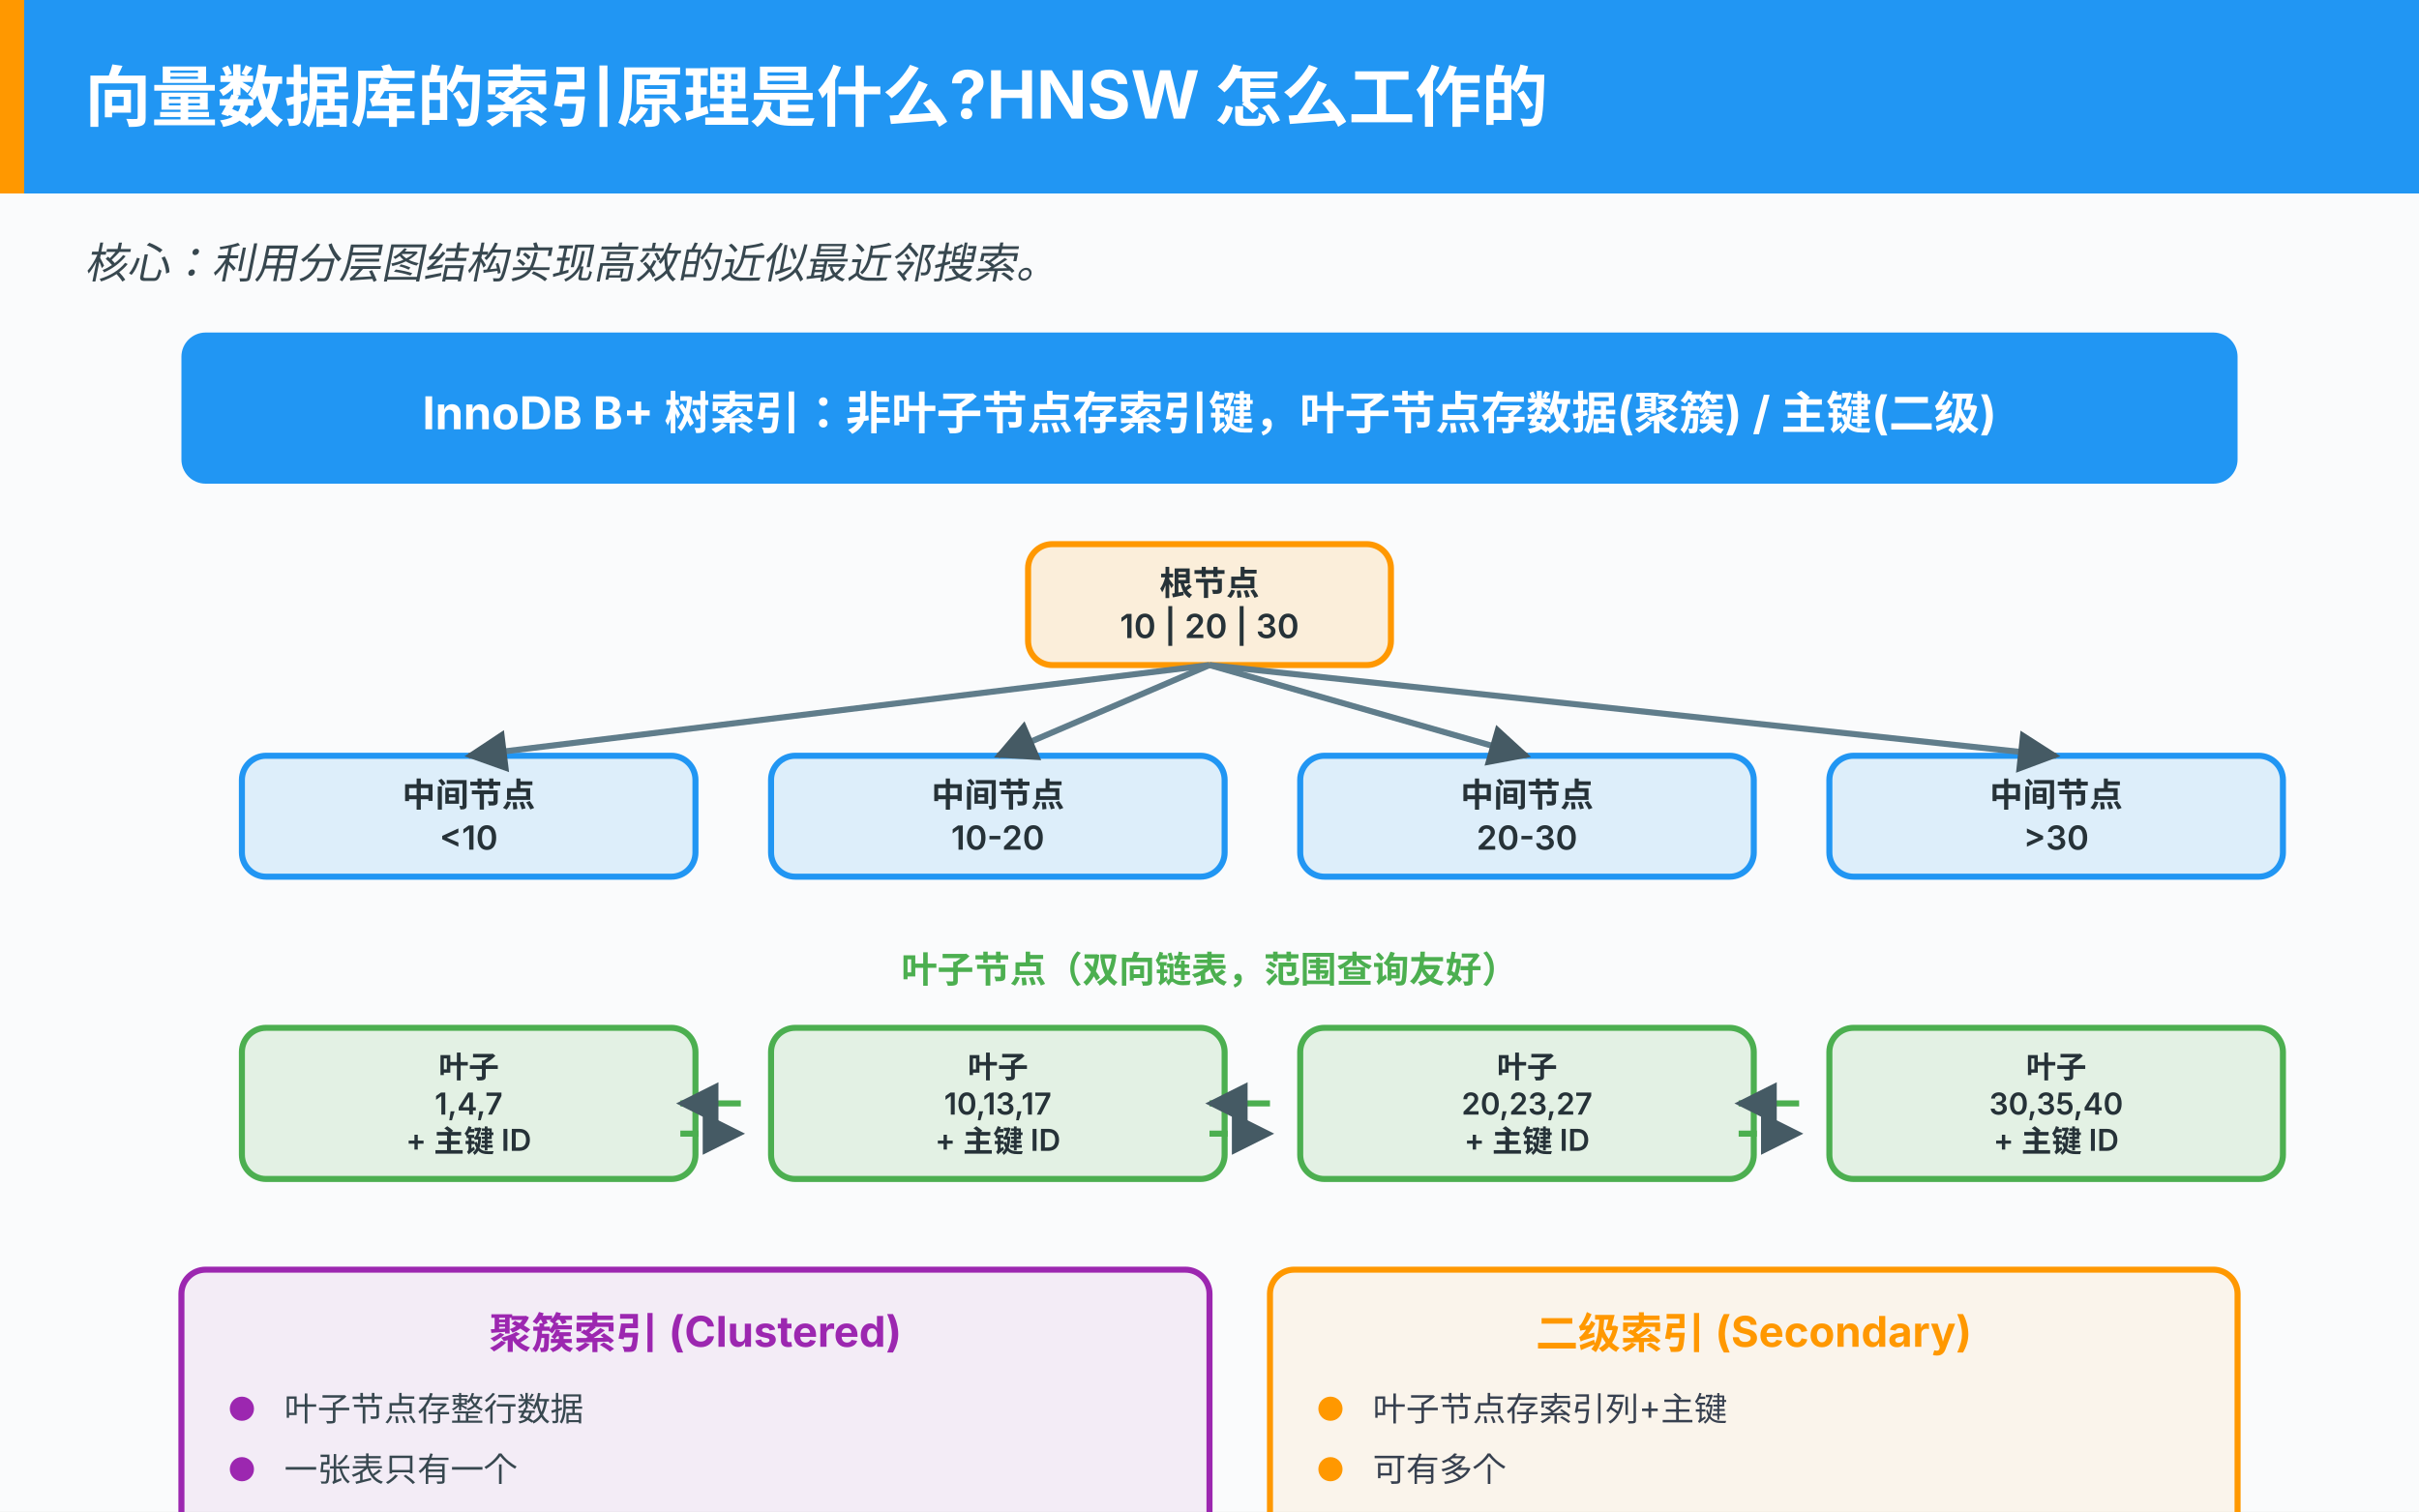
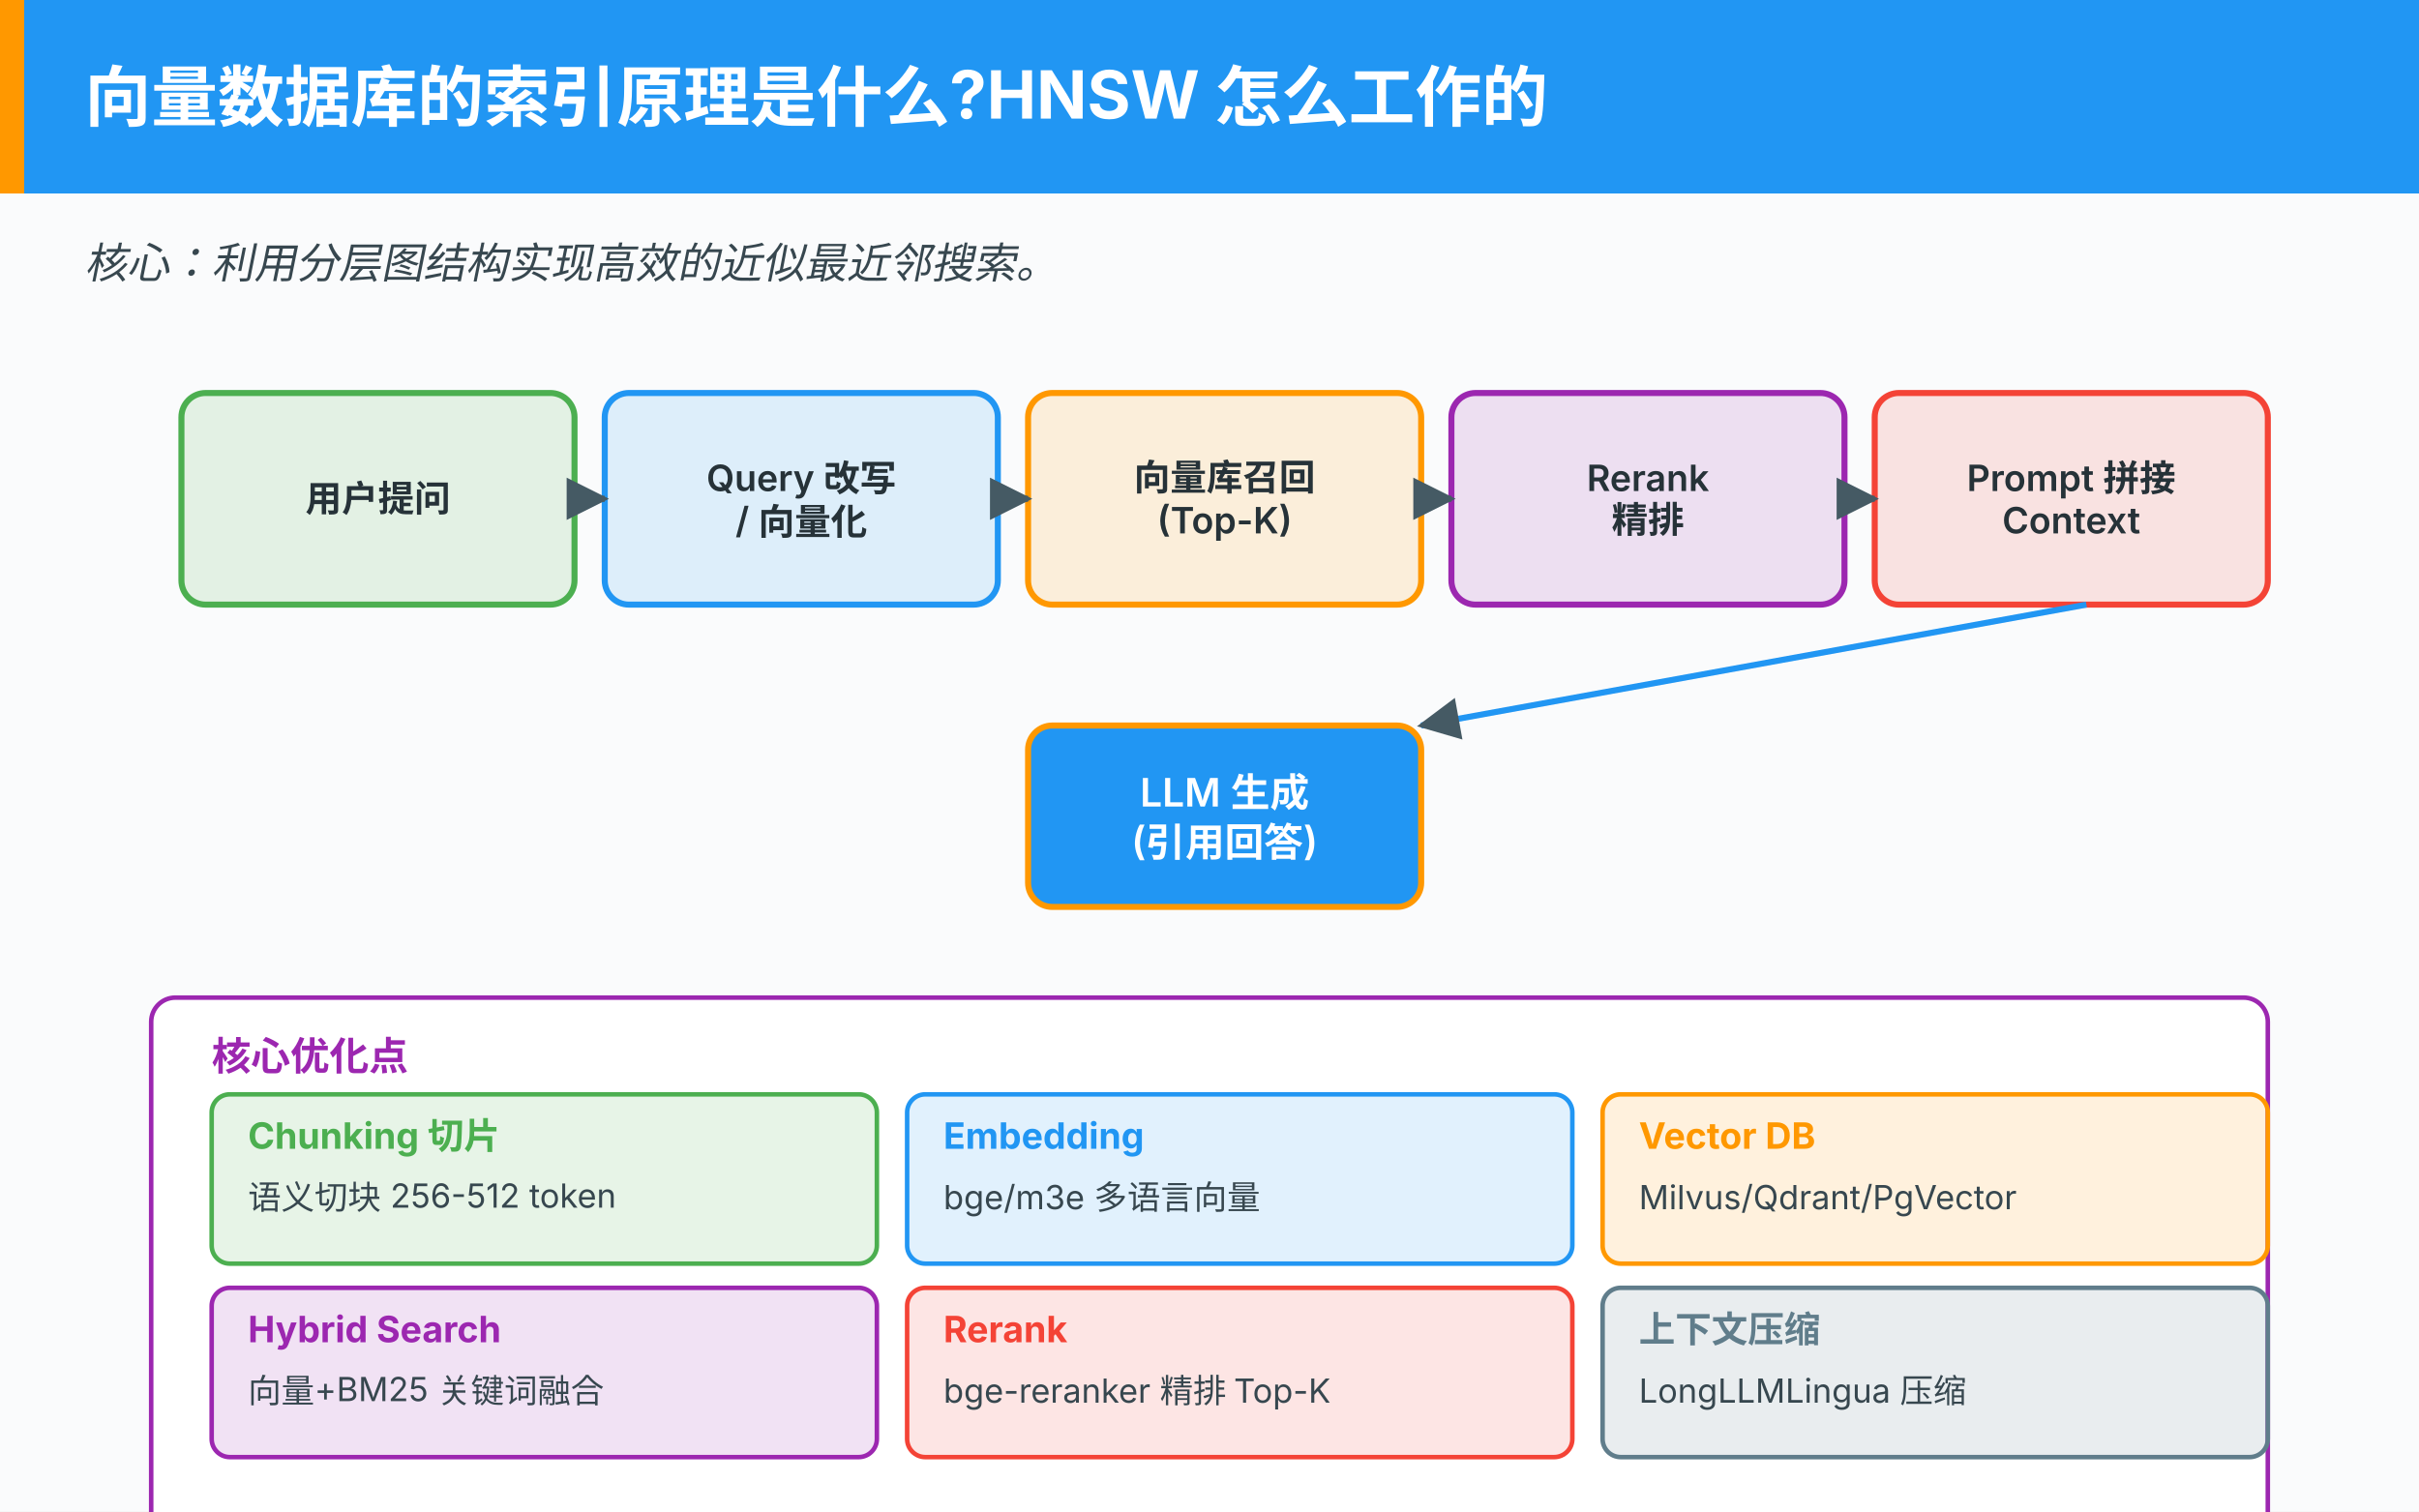
<svg xmlns="http://www.w3.org/2000/svg" viewBox="0 0 800 500" font-family="-apple-system, BlinkMacSystemFont, 'PingFang SC', 'Microsoft YaHei', sans-serif">
  <rect width="800" height="500" fill="#FAFBFC" />
  <rect x="0" y="0" width="800" height="64" fill="#2196F3" />
  <rect x="0" y="0" width="8" height="64" fill="#FF9800" />
  <text x="28" y="40" font-size="22" font-weight="700" fill="#FFFFFF" text-rendering="geometricPrecision">向量数据库的索引原理是什么?HNSW 怎么工作的</text>
  <text x="28" y="552" font-size="0" />
  <text x="28" y="92" font-size="14" fill="#37474F" font-style="italic">核心：利用分层图结构实现高效的近似最近邻搜索。</text>
  <defs>
    <marker id="arrow" viewBox="0 0 10 10" refX="9" refY="5" markerWidth="7" markerHeight="7" orient="auto-start-reverse">
      <path d="M0,0 L10,5 L0,10 z" fill="#455A64" />
    </marker>
    <marker id="arrowG" viewBox="0 0 10 10" refX="9" refY="5" markerWidth="7" markerHeight="7" orient="auto-start-reverse">
      <path d="M0,0 L10,5 L0,10 z" fill="#4CAF50" />
    </marker>
  </defs>
-   <rect x="60" y="110" width="680" height="50" rx="8" fill="#2196F3" />
-   <text x="400" y="142" font-size="15" fill="#FFFFFF" text-anchor="middle" font-weight="700">InnoDB B+ 树索引：非叶子节点存索引键，叶子节点存数据(聚簇) / 主键(二级)</text>
-   <rect x="340" y="180" width="120" height="40" rx="8" fill="#FF980022" stroke="#FF9800" stroke-width="2" />
-   <text x="400" y="193" font-size="11" fill="#263238" text-anchor="middle" dominant-baseline="middle" font-weight="600">根节点</text>
-   <text x="400" y="207" font-size="11" fill="#263238" text-anchor="middle" dominant-baseline="middle" font-weight="600">10 | 20 | 30</text>
-   <rect x="80" y="250" width="150" height="40" rx="8" fill="#2196F322" stroke="#2196F3" stroke-width="2" />
-   <text x="155" y="263" font-size="11" fill="#263238" text-anchor="middle" dominant-baseline="middle" font-weight="600">中间节点</text>
-   <text x="155" y="277" font-size="11" fill="#263238" text-anchor="middle" dominant-baseline="middle" font-weight="600">&lt;10</text>
-   <line x1="400" y1="220" x2="155" y2="250" stroke="#607D8B" stroke-width="2" marker-end="url(#arrow)" />
-   <rect x="255" y="250" width="150" height="40" rx="8" fill="#2196F322" stroke="#2196F3" stroke-width="2" />
-   <text x="330" y="263" font-size="11" fill="#263238" text-anchor="middle" dominant-baseline="middle" font-weight="600">中间节点</text>
-   <text x="330" y="277" font-size="11" fill="#263238" text-anchor="middle" dominant-baseline="middle" font-weight="600">10-20</text>
-   <line x1="400" y1="220" x2="330" y2="250" stroke="#607D8B" stroke-width="2" marker-end="url(#arrow)" />
-   <rect x="430" y="250" width="150" height="40" rx="8" fill="#2196F322" stroke="#2196F3" stroke-width="2" />
-   <text x="505" y="263" font-size="11" fill="#263238" text-anchor="middle" dominant-baseline="middle" font-weight="600">中间节点</text>
-   <text x="505" y="277" font-size="11" fill="#263238" text-anchor="middle" dominant-baseline="middle" font-weight="600">20-30</text>
-   <line x1="400" y1="220" x2="505" y2="250" stroke="#607D8B" stroke-width="2" marker-end="url(#arrow)" />
-   <rect x="605" y="250" width="150" height="40" rx="8" fill="#2196F322" stroke="#2196F3" stroke-width="2" />
-   <text x="680" y="263" font-size="11" fill="#263238" text-anchor="middle" dominant-baseline="middle" font-weight="600">中间节点</text>
-   <text x="680" y="277" font-size="11" fill="#263238" text-anchor="middle" dominant-baseline="middle" font-weight="600">&gt;30</text>
-   <line x1="400" y1="220" x2="680" y2="250" stroke="#607D8B" stroke-width="2" marker-end="url(#arrow)" />
-   <text x="400" y="325" font-size="12" fill="#4CAF50" text-anchor="middle" font-weight="700">叶子节点（双向链表，范围查询友好）</text>
-   <rect x="80" y="340" width="150" height="50" rx="8" fill="#4CAF5022" stroke="#4CAF50" stroke-width="2" />
-   <text x="155" y="353" font-size="10" fill="#263238" text-anchor="middle" dominant-baseline="middle" font-weight="600">叶子</text>
-   <text x="155" y="365" font-size="10" fill="#263238" text-anchor="middle" dominant-baseline="middle" font-weight="600">1,4,7</text>
-   <text x="155" y="377" font-size="10" fill="#263238" text-anchor="middle" dominant-baseline="middle" font-weight="600">+ 主键 ID</text>
-   <rect x="255" y="340" width="150" height="50" rx="8" fill="#4CAF5022" stroke="#4CAF50" stroke-width="2" />
-   <text x="330" y="353" font-size="10" fill="#263238" text-anchor="middle" dominant-baseline="middle" font-weight="600">叶子</text>
-   <text x="330" y="365" font-size="10" fill="#263238" text-anchor="middle" dominant-baseline="middle" font-weight="600">10,13,17</text>
-   <text x="330" y="377" font-size="10" fill="#263238" text-anchor="middle" dominant-baseline="middle" font-weight="600">+ 主键 ID</text>
-   <line x1="245" y1="365" x2="225" y2="365" stroke="#4CAF50" stroke-width="2" marker-end="url(#arrow)" />
-   <line x1="225" y1="375" x2="245" y2="375" stroke="#4CAF50" stroke-width="2" stroke-dasharray="6,4" marker-end="url(#arrow)" />
-   <rect x="430" y="340" width="150" height="50" rx="8" fill="#4CAF5022" stroke="#4CAF50" stroke-width="2" />
-   <text x="505" y="353" font-size="10" fill="#263238" text-anchor="middle" dominant-baseline="middle" font-weight="600">叶子</text>
-   <text x="505" y="365" font-size="10" fill="#263238" text-anchor="middle" dominant-baseline="middle" font-weight="600">20,23,27</text>
-   <text x="505" y="377" font-size="10" fill="#263238" text-anchor="middle" dominant-baseline="middle" font-weight="600">+ 主键 ID</text>
-   <line x1="420" y1="365" x2="400" y2="365" stroke="#4CAF50" stroke-width="2" marker-end="url(#arrow)" />
-   <line x1="400" y1="375" x2="420" y2="375" stroke="#4CAF50" stroke-width="2" stroke-dasharray="6,4" marker-end="url(#arrow)" />
-   <rect x="605" y="340" width="150" height="50" rx="8" fill="#4CAF5022" stroke="#4CAF50" stroke-width="2" />
-   <text x="680" y="353" font-size="10" fill="#263238" text-anchor="middle" dominant-baseline="middle" font-weight="600">叶子</text>
-   <text x="680" y="365" font-size="10" fill="#263238" text-anchor="middle" dominant-baseline="middle" font-weight="600">30,35,40</text>
-   <text x="680" y="377" font-size="10" fill="#263238" text-anchor="middle" dominant-baseline="middle" font-weight="600">+ 主键 ID</text>
-   <line x1="595" y1="365" x2="575" y2="365" stroke="#4CAF50" stroke-width="2" marker-end="url(#arrow)" />
-   <line x1="575" y1="375" x2="595" y2="375" stroke="#4CAF50" stroke-width="2" stroke-dasharray="6,4" marker-end="url(#arrow)" />
-   <rect x="60" y="420" width="340" height="130" rx="8" fill="#9C27B011" stroke="#9C27B0" stroke-width="2" />
-   <text x="230" y="446" font-size="14" fill="#9C27B0" text-anchor="middle" font-weight="700">聚簇索引 (Clustered)</text>
-   <circle cx="80" cy="466" r="4" fill="#9C27B0" />
-   <text x="94" y="470" font-size="11" fill="#37474F">叶子节点存整行数据</text>
-   <circle cx="80" cy="486" r="4" fill="#9C27B0" />
-   <text x="94" y="490" font-size="11" fill="#37474F">一张表只有一个</text>
-   <circle cx="80" cy="506" r="4" fill="#9C27B0" />
-   <text x="94" y="510" font-size="11" fill="#37474F">默认主键 / 第一个 NOT NULL UNIQUE</text>
-   <circle cx="80" cy="526" r="4" fill="#9C27B0" />
-   <text x="94" y="530" font-size="11" fill="#37474F">查询主键快</text>
-   <rect x="420" y="420" width="320" height="130" rx="8" fill="#FF980011" stroke="#FF9800" stroke-width="2" />
-   <text x="580" y="446" font-size="14" fill="#FF9800" text-anchor="middle" font-weight="700">二级索引 (Secondary)</text>
-   <circle cx="440" cy="466" r="4" fill="#FF9800" />
-   <text x="454" y="470" font-size="11" fill="#37404F">叶子节点存索引列+主键</text>
-   <circle cx="440" cy="486" r="4" fill="#FF9800" />
-   <text x="454" y="490" font-size="11" fill="#37404F">可有多个</text>
-   <circle cx="440" cy="506" r="4" fill="#FF9800" />
-   <text x="454" y="510" font-size="11" fill="#37404F">查询需"回表"再到聚簇查</text>
-   <circle cx="440" cy="526" r="4" fill="#FF9800" />
-   <text x="454" y="530" font-size="11" fill="#37404F">覆盖索引避免回表</text>
+   <rect x="60" y="130" width="130" height="70" rx="8" fill="#4CAF5022" stroke="#4CAF50" stroke-width="2" />
+   <text x="125" y="165" font-size="12" fill="#263238" text-anchor="middle" dominant-baseline="middle" font-weight="600">用户提问</text>
+   <rect x="200" y="130" width="130" height="70" rx="8" fill="#2196F322" stroke="#2196F3" stroke-width="2" />
+   <text x="265" y="158" font-size="12" fill="#263238" text-anchor="middle" dominant-baseline="middle" font-weight="600">Query 改写</text>
+   <text x="265" y="172" font-size="12" fill="#263238" text-anchor="middle" dominant-baseline="middle" font-weight="600">/ 向量化</text>
+   <line x1="190" y1="165" x2="200" y2="165" stroke="#455A64" stroke-width="2" marker-end="url(#arrow)" />
+   <rect x="340" y="130" width="130" height="70" rx="8" fill="#FF980022" stroke="#FF9800" stroke-width="2" />
+   <text x="405" y="158" font-size="12" fill="#263238" text-anchor="middle" dominant-baseline="middle" font-weight="600">向量库召回</text>
+   <text x="405" y="172" font-size="12" fill="#263238" text-anchor="middle" dominant-baseline="middle" font-weight="600">(Top-K)</text>
+   <line x1="330" y1="165" x2="340" y2="165" stroke="#455A64" stroke-width="2" marker-end="url(#arrow)" />
+   <rect x="480" y="130" width="130" height="70" rx="8" fill="#9C27B022" stroke="#9C27B0" stroke-width="2" />
+   <text x="545" y="158" font-size="12" fill="#263238" text-anchor="middle" dominant-baseline="middle" font-weight="600">Rerank</text>
+   <text x="545" y="172" font-size="12" fill="#263238" text-anchor="middle" dominant-baseline="middle" font-weight="600">精排</text>
+   <line x1="470" y1="165" x2="480" y2="165" stroke="#455A64" stroke-width="2" marker-end="url(#arrow)" />
+   <rect x="620" y="130" width="130" height="70" rx="8" fill="#f4433622" stroke="#f44336" stroke-width="2" />
+   <text x="685" y="158" font-size="12" fill="#263238" text-anchor="middle" dominant-baseline="middle" font-weight="600">Prompt 拼接</text>
+   <text x="685" y="172" font-size="12" fill="#263238" text-anchor="middle" dominant-baseline="middle" font-weight="600">Context</text>
+   <line x1="610" y1="165" x2="620" y2="165" stroke="#455A64" stroke-width="2" marker-end="url(#arrow)" />
+   <rect x="340" y="240" width="130" height="60" rx="8" fill="#2196F3" stroke="#FF9800" stroke-width="2" />
+   <text x="405" y="262" font-size="13" fill="#FFFFFF" text-anchor="middle" dominant-baseline="middle" font-weight="600">LLM 生成</text>
+   <text x="405" y="278" font-size="13" fill="#FFFFFF" text-anchor="middle" dominant-baseline="middle" font-weight="600">(引用回答)</text>
+   <line x1="690" y1="200" x2="470" y2="240" stroke="#2196F3" stroke-width="2" marker-end="url(#arrow)" />
+   <rect x="50" y="330" width="700" height="200" rx="8" fill="#FFFFFF" stroke="#9C27B0" stroke-width="1.5" />
+   <text x="70" y="354" font-size="13" fill="#9C27B0" font-weight="700">核心优化点</text>
+   <rect x="70" y="362" width="220" height="56" rx="6" fill="#4CAF5022" stroke="#4CAF50" stroke-width="1.5" />
+   <text x="82" y="380" font-size="12" fill="#4CAF50" font-weight="700">Chunking 切片</text>
+   <text x="82" y="400" font-size="11" fill="#37474F">语义切块 256-512 token</text>
+   <rect x="300" y="362" width="220" height="56" rx="6" fill="#2196F322" stroke="#2196F3" stroke-width="1.5" />
+   <text x="312" y="380" font-size="12" fill="#2196F3" font-weight="700">Embedding</text>
+   <text x="312" y="400" font-size="11" fill="#37474F">bge/m3e 多语言向量</text>
+   <rect x="530" y="362" width="220" height="56" rx="6" fill="#FF980022" stroke="#FF9800" stroke-width="1.5" />
+   <text x="542" y="380" font-size="12" fill="#FF9800" font-weight="700">Vector DB</text>
+   <text x="542" y="400" font-size="11" fill="#37474F">Milvus/Qdrant/PgVector</text>
+   <rect x="70" y="426" width="220" height="56" rx="6" fill="#9C27B022" stroke="#9C27B0" stroke-width="1.5" />
+   <text x="82" y="444" font-size="12" fill="#9C27B0" font-weight="700">Hybrid Search</text>
+   <text x="82" y="464" font-size="11" fill="#37474F">向量+BM25 关键词融合</text>
+   <rect x="300" y="426" width="220" height="56" rx="6" fill="#f4433622" stroke="#f44336" stroke-width="1.5" />
+   <text x="312" y="444" font-size="12" fill="#f44336" font-weight="700">Rerank</text>
+   <text x="312" y="464" font-size="11" fill="#37474F">bge-reranker 精排 Top-K</text>
+   <rect x="530" y="426" width="220" height="56" rx="6" fill="#607D8B22" stroke="#607D8B" stroke-width="1.5" />
+   <text x="542" y="444" font-size="12" fill="#607D8B" font-weight="700">上下文压缩</text>
+   <text x="542" y="464" font-size="11" fill="#37474F">LongLLMLingua 压缩</text>
</svg>
